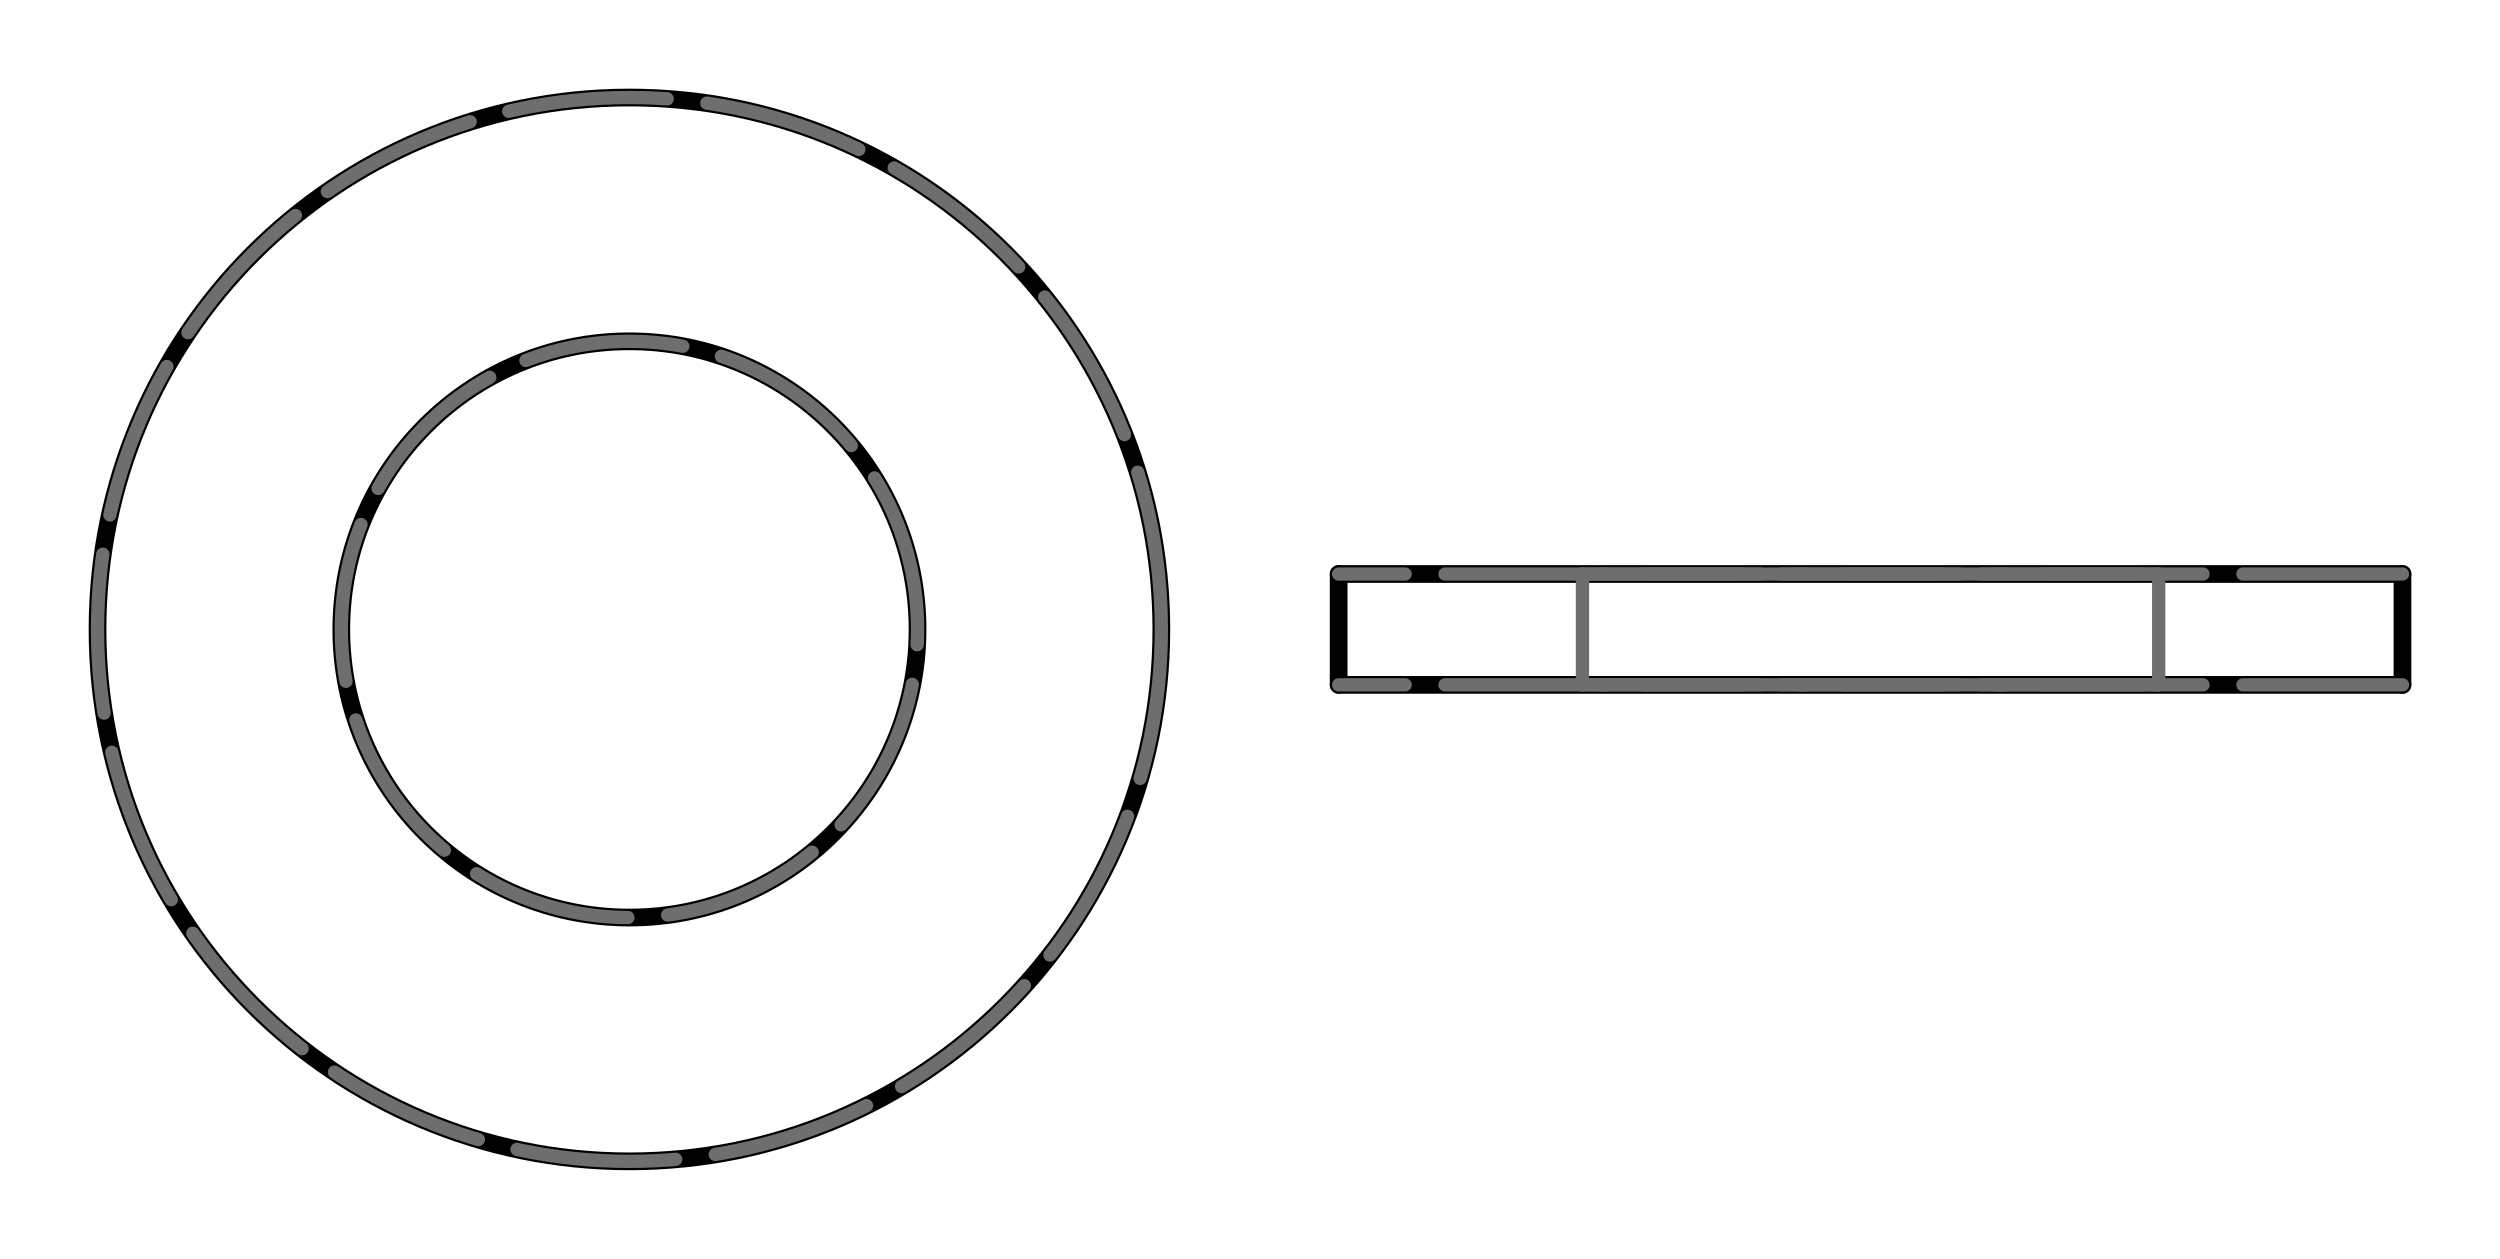
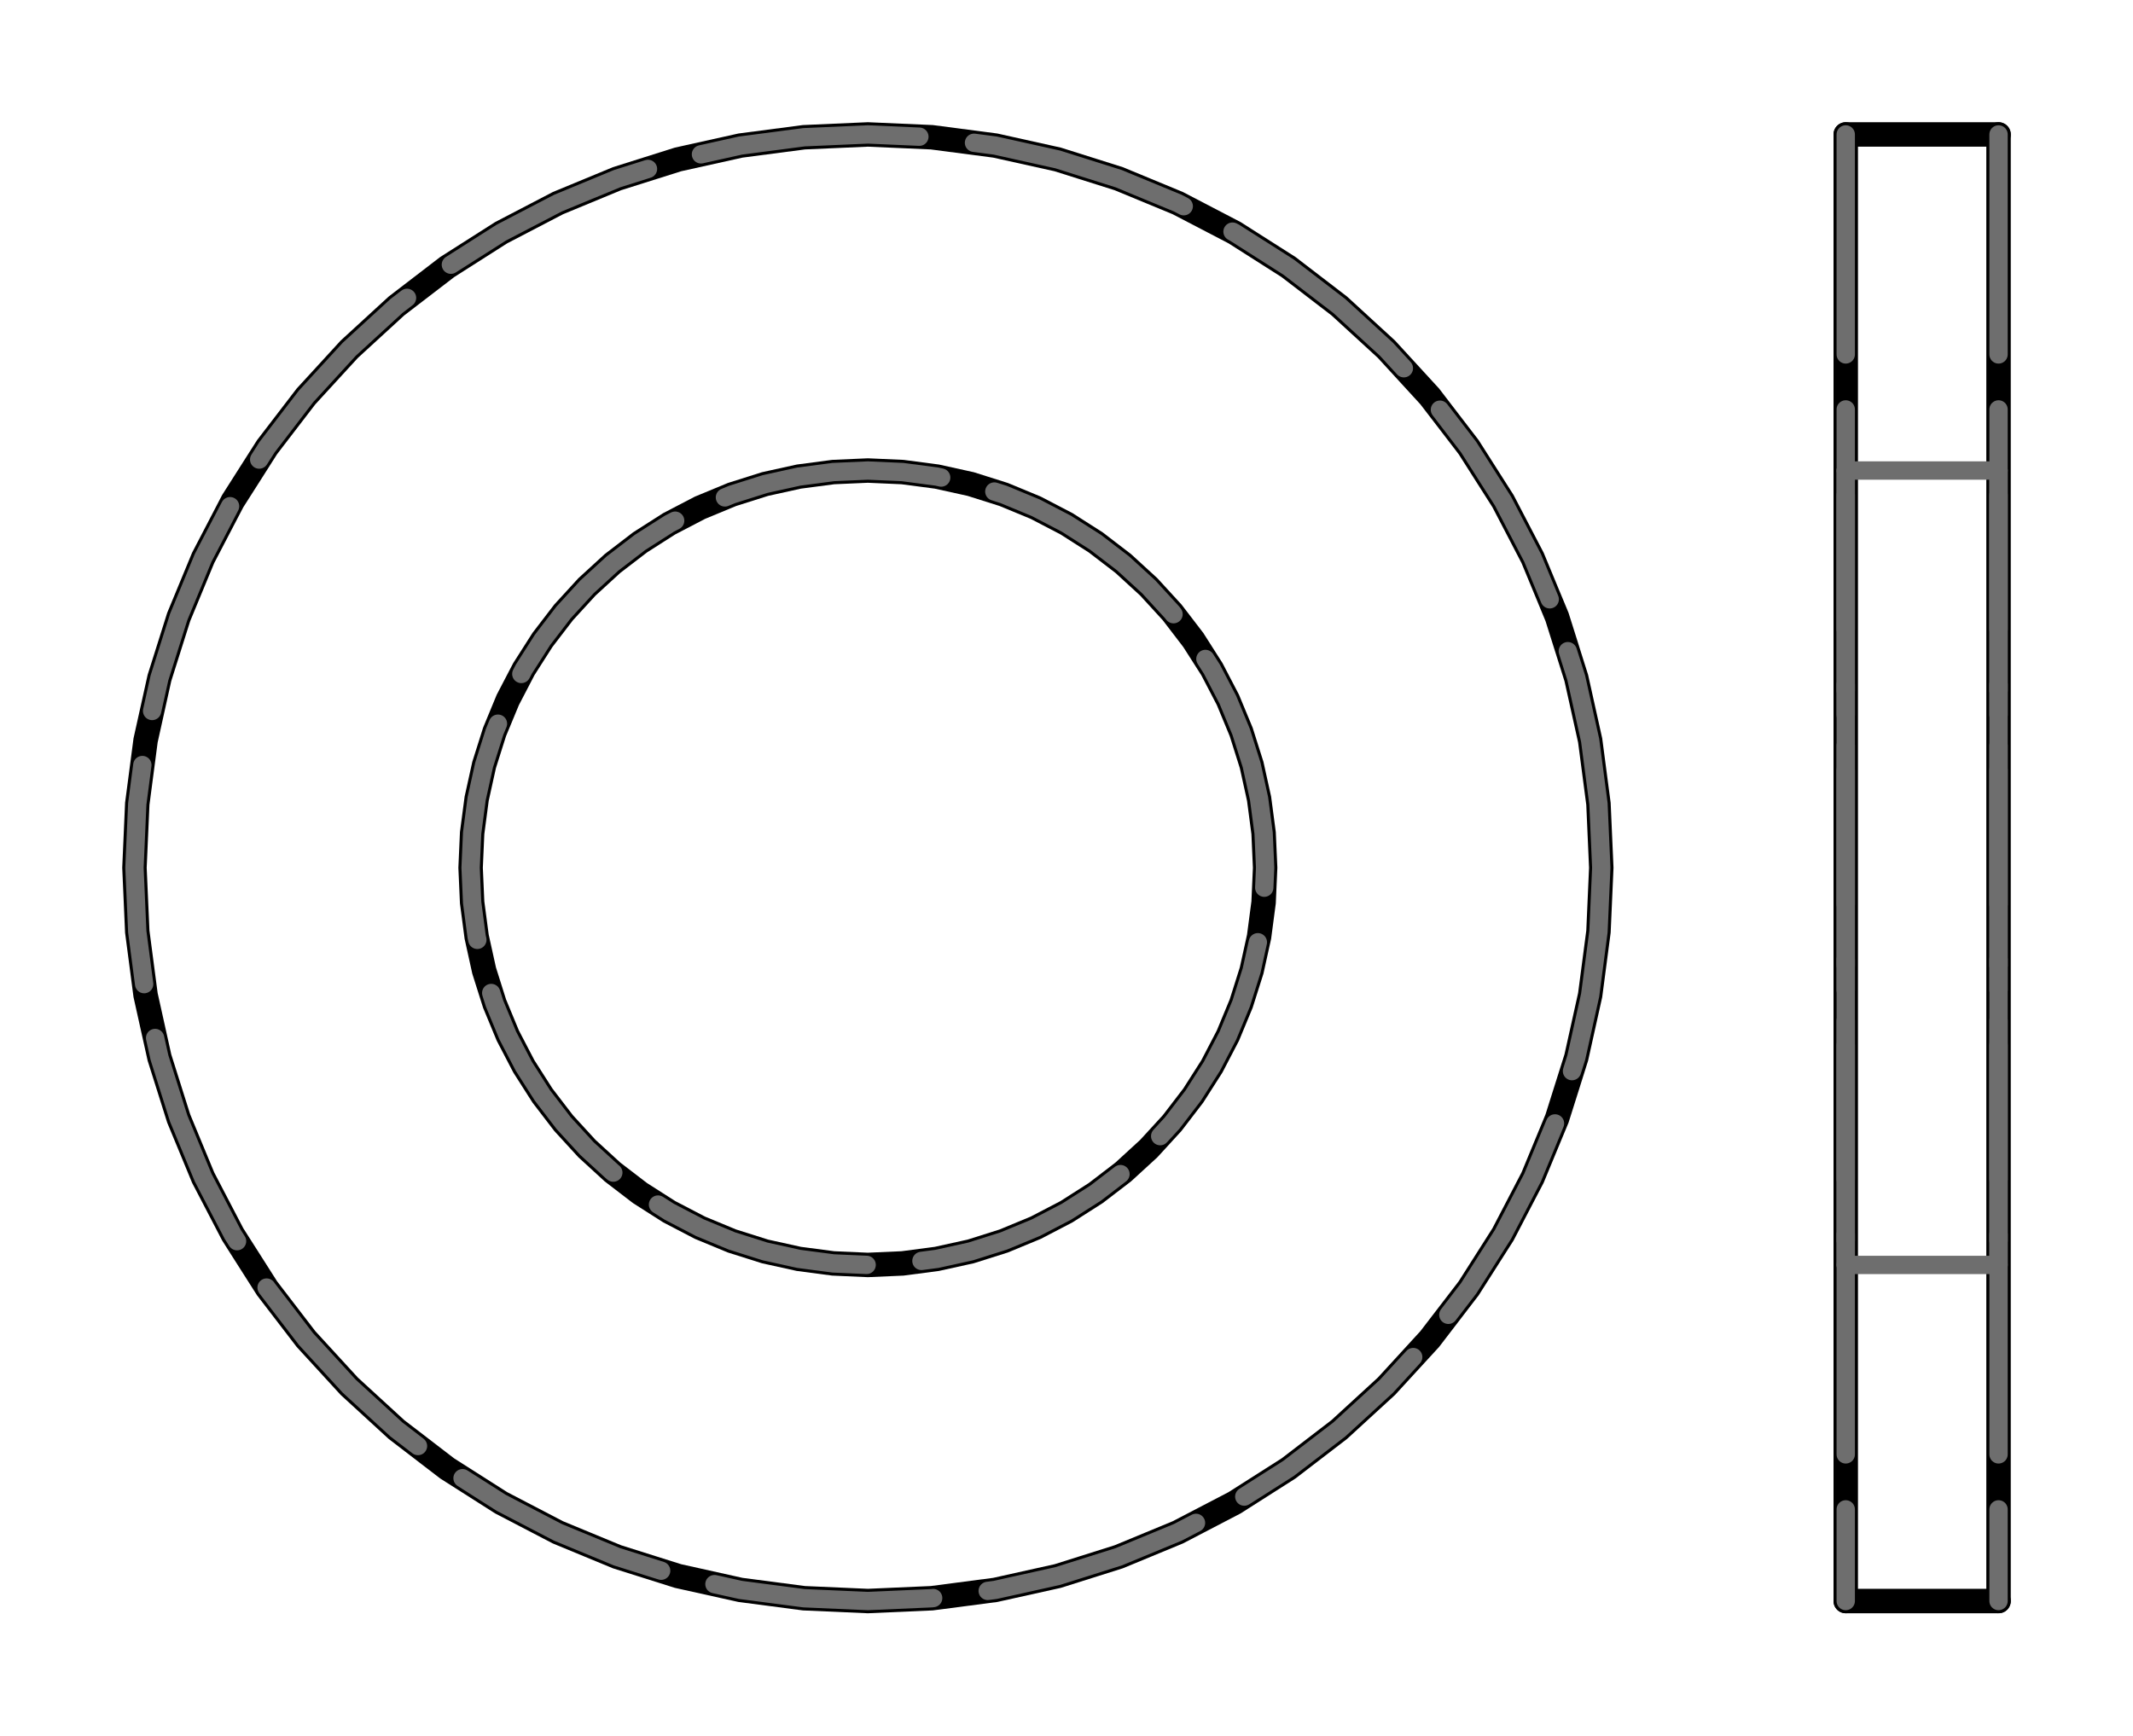
- <svg xmlns="http://www.w3.org/2000/svg" width="56.4mm" height="28.4mm" viewBox="-14.2 -14.2 56.4 28.4" version="1.1">
+ <svg xmlns="http://www.w3.org/2000/svg" width="34.9mm" height="28.4mm" viewBox="-14.2 -14.2 34.9 28.4" version="1.1">
  <g transform="scale(1,-1)" stroke-linecap="round">
    <g fill="none" stroke="rgb(0,0,0)" stroke-width="0.4" id="Visible">
-       <circle cx="0.0" cy="-0.0" r="12.0" />
-       <circle cx="0.0" cy="-0.0" r="6.5" />
-       <path d="M 16.0,1.25 L 16.301,1.25 L 17.188,1.25 L 18.618,1.25 L 20.518,1.25 L 22.793,1.25 L 25.33,1.25 L 28.0,1.25 L 30.67,1.25 L 33.207,1.25 L 35.482,1.25 L 37.382,1.25 L 38.812,1.25 L 39.699,1.25 L 40.0,1.25" />
-       <line x1="40.0" y1="-1.25" x2="40.0" y2="1.25" />
-       <path d="M 16.0,-1.25 L 16.301,-1.25 L 17.188,-1.25 L 18.618,-1.25 L 20.518,-1.25 L 22.793,-1.25 L 25.33,-1.25 L 28.0,-1.25 L 30.67,-1.25 L 33.207,-1.25 L 35.482,-1.25 L 37.382,-1.25 L 38.812,-1.25 L 39.699,-1.25 L 40.0,-1.25" />
-       <line x1="16.0" y1="-1.25" x2="16.0" y2="1.25" />
+       <path d="M 12.0,0.0 L 11.954,1.046 L 11.818,2.084 L 11.591,3.106 L 11.276,4.104 L 10.876,5.071 L 10.392,6.0 L 9.83,6.883 L 9.193,7.713 L 8.485,8.485 L 7.713,9.193 L 6.883,9.83 L 6.0,10.392 L 5.071,10.876 L 4.104,11.276 L 3.106,11.591 L 2.084,11.818 L 1.046,11.954 L 0.0,12.0 L -1.046,11.954 L -2.084,11.818 L -3.106,11.591 L -4.104,11.276 L -5.071,10.876 L -6.0,10.392 L -6.883,9.83 L -7.713,9.193 L -8.485,8.485 L -9.193,7.713 L -9.83,6.883 L -10.392,6.0 L -10.876,5.071 L -11.276,4.104 L -11.591,3.106 L -11.818,2.084 L -11.954,1.046 L -12.0,0.0 L -11.954,-1.046 L -11.818,-2.084 L -11.591,-3.106 L -11.276,-4.104 L -10.876,-5.071 L -10.392,-6.0 L -9.83,-6.883 L -9.193,-7.713 L -8.485,-8.485 L -7.713,-9.193 L -6.883,-9.83 L -6.0,-10.392 L -5.071,-10.876 L -4.104,-11.276 L -3.106,-11.591 L -2.084,-11.818 L -1.046,-11.954 L -0.0,-12.0 L 1.046,-11.954 L 2.084,-11.818 L 3.106,-11.591 L 4.104,-11.276 L 5.071,-10.876 L 6.0,-10.392 L 6.883,-9.83 L 7.713,-9.193 L 8.485,-8.485 L 9.193,-7.713 L 9.83,-6.883 L 10.392,-6.0 L 10.876,-5.071 L 11.276,-4.104 L 11.591,-3.106 L 11.818,-2.084 L 11.954,-1.046 L 12.0,-0.0" />
+       <path d="M 6.5,0.0 L 6.475,0.567 L 6.401,1.129 L 6.279,1.682 L 6.108,2.223 L 5.891,2.747 L 5.629,3.25 L 5.324,3.728 L 4.979,4.178 L 4.596,4.596 L 4.178,4.979 L 3.728,5.324 L 3.25,5.629 L 2.747,5.891 L 2.223,6.108 L 1.682,6.279 L 1.129,6.401 L 0.567,6.475 L -0.0,6.5 L -0.567,6.475 L -1.129,6.401 L -1.682,6.279 L -2.223,6.108 L -2.747,5.891 L -3.25,5.629 L -3.728,5.324 L -4.178,4.979 L -4.596,4.596 L -4.979,4.178 L -5.324,3.728 L -5.629,3.25 L -5.891,2.747 L -6.108,2.223 L -6.279,1.682 L -6.401,1.129 L -6.475,0.567 L -6.5,-0.0 L -6.475,-0.567 L -6.401,-1.129 L -6.279,-1.682 L -6.108,-2.223 L -5.891,-2.747 L -5.629,-3.25 L -5.324,-3.728 L -4.979,-4.178 L -4.596,-4.596 L -4.178,-4.979 L -3.728,-5.324 L -3.25,-5.629 L -2.747,-5.891 L -2.223,-6.108 L -1.682,-6.279 L -1.129,-6.401 L -0.567,-6.475 L 0.0,-6.5 L 0.567,-6.475 L 1.129,-6.401 L 1.682,-6.279 L 2.223,-6.108 L 2.747,-5.891 L 3.25,-5.629 L 3.728,-5.324 L 4.178,-4.979 L 4.596,-4.596 L 4.979,-4.178 L 5.324,-3.728 L 5.629,-3.25 L 5.891,-2.747 L 6.108,-2.223 L 6.279,-1.682 L 6.401,-1.129 L 6.475,-0.567 L 6.5,0.0" />
+       <path d="M 16.0,-12.0 L 16.0,-11.667 L 16.0,-11.333 L 16.0,-11.0 L 16.0,-10.667 L 16.0,-10.333 L 16.0,-10.0 L 16.0,-9.667 L 16.0,-9.333 L 16.0,-9.0 L 16.0,-8.667 L 16.0,-8.333 L 16.0,-8.0 L 16.0,-7.667 L 16.0,-7.333 L 16.0,-7.0 L 16.0,-6.667 L 16.0,-6.333 L 16.0,-6.0 L 16.0,-5.667 L 16.0,-5.333 L 16.0,-5.0 L 16.0,-4.667 L 16.0,-4.333 L 16.0,-4.0 L 16.0,-3.667 L 16.0,-3.333 L 16.0,-3.0 L 16.0,-2.667 L 16.0,-2.333 L 16.0,-2.0 L 16.0,-1.667 L 16.0,-1.333 L 16.0,-1.0 L 16.0,-0.667 L 16.0,-0.333 L 16.0,0.0 L 16.0,0.333 L 16.0,0.667 L 16.0,1.0 L 16.0,1.333 L 16.0,1.667 L 16.0,2.0 L 16.0,2.333 L 16.0,2.667 L 16.0,3.0 L 16.0,3.333 L 16.0,3.667 L 16.0,4.0 L 16.0,4.333 L 16.0,4.667 L 16.0,5.0 L 16.0,5.333 L 16.0,5.667 L 16.0,6.0 L 16.0,6.333 L 16.0,6.667 L 16.0,7.0 L 16.0,7.333 L 16.0,7.667 L 16.0,8.0 L 16.0,8.333 L 16.0,8.667 L 16.0,9.0 L 16.0,9.333 L 16.0,9.667 L 16.0,10.0 L 16.0,10.333 L 16.0,10.667 L 16.0,11.0 L 16.0,11.333 L 16.0,11.667 L 16.0,12.0" />
+       <path d="M 18.5,12.0 L 18.465,12.0 L 18.431,12.0 L 18.396,12.0 L 18.361,12.0 L 18.326,12.0 L 18.292,12.0 L 18.257,12.0 L 18.222,12.0 L 18.188,12.0 L 18.153,12.0 L 18.118,12.0 L 18.083,12.0 L 18.049,12.0 L 18.014,12.0 L 17.979,12.0 L 17.944,12.0 L 17.91,12.0 L 17.875,12.0 L 17.84,12.0 L 17.806,12.0 L 17.771,12.0 L 17.736,12.0 L 17.701,12.0 L 17.667,12.0 L 17.632,12.0 L 17.597,12.0 L 17.562,12.0 L 17.528,12.0 L 17.493,12.0 L 17.458,12.0 L 17.424,12.0 L 17.389,12.0 L 17.354,12.0 L 17.319,12.0 L 17.285,12.0 L 17.25,12.0 L 17.215,12.0 L 17.181,12.0 L 17.146,12.0 L 17.111,12.0 L 17.076,12.0 L 17.042,12.0 L 17.007,12.0 L 16.972,12.0 L 16.938,12.0 L 16.903,12.0 L 16.868,12.0 L 16.833,12.0 L 16.799,12.0 L 16.764,12.0 L 16.729,12.0 L 16.694,12.0 L 16.66,12.0 L 16.625,12.0 L 16.59,12.0 L 16.556,12.0 L 16.521,12.0 L 16.486,12.0 L 16.451,12.0 L 16.417,12.0 L 16.382,12.0 L 16.347,12.0 L 16.312,12.0 L 16.278,12.0 L 16.243,12.0 L 16.208,12.0 L 16.174,12.0 L 16.139,12.0 L 16.104,12.0 L 16.069,12.0 L 16.035,12.0 L 16.0,12.0" />
+       <path d="M 18.5,-12.0 L 18.5,-11.667 L 18.5,-11.333 L 18.5,-11.0 L 18.5,-10.667 L 18.5,-10.333 L 18.5,-10.0 L 18.5,-9.667 L 18.5,-9.333 L 18.5,-9.0 L 18.5,-8.667 L 18.5,-8.333 L 18.5,-8.0 L 18.5,-7.667 L 18.5,-7.333 L 18.5,-7.0 L 18.5,-6.667 L 18.5,-6.333 L 18.5,-6.0 L 18.5,-5.667 L 18.5,-5.333 L 18.5,-5.0 L 18.5,-4.667 L 18.5,-4.333 L 18.5,-4.0 L 18.5,-3.667 L 18.5,-3.333 L 18.5,-3.0 L 18.5,-2.667 L 18.5,-2.333 L 18.5,-2.0 L 18.5,-1.667 L 18.5,-1.333 L 18.5,-1.0 L 18.5,-0.667 L 18.5,-0.333 L 18.5,0.0 L 18.5,0.333 L 18.5,0.667 L 18.5,1.0 L 18.5,1.333 L 18.5,1.667 L 18.5,2.0 L 18.5,2.333 L 18.5,2.667 L 18.5,3.0 L 18.5,3.333 L 18.5,3.667 L 18.5,4.0 L 18.5,4.333 L 18.5,4.667 L 18.5,5.0 L 18.5,5.333 L 18.5,5.667 L 18.5,6.0 L 18.5,6.333 L 18.5,6.667 L 18.5,7.0 L 18.5,7.333 L 18.5,7.667 L 18.5,8.0 L 18.5,8.333 L 18.5,8.667 L 18.5,9.0 L 18.5,9.333 L 18.5,9.667 L 18.5,10.0 L 18.5,10.333 L 18.5,10.667 L 18.5,11.0 L 18.5,11.333 L 18.5,11.667 L 18.5,12.0" />
+       <path d="M 18.5,-12.0 L 18.465,-12.0 L 18.431,-12.0 L 18.396,-12.0 L 18.361,-12.0 L 18.326,-12.0 L 18.292,-12.0 L 18.257,-12.0 L 18.222,-12.0 L 18.188,-12.0 L 18.153,-12.0 L 18.118,-12.0 L 18.083,-12.0 L 18.049,-12.0 L 18.014,-12.0 L 17.979,-12.0 L 17.944,-12.0 L 17.91,-12.0 L 17.875,-12.0 L 17.84,-12.0 L 17.806,-12.0 L 17.771,-12.0 L 17.736,-12.0 L 17.701,-12.0 L 17.667,-12.0 L 17.632,-12.0 L 17.597,-12.0 L 17.562,-12.0 L 17.528,-12.0 L 17.493,-12.0 L 17.458,-12.0 L 17.424,-12.0 L 17.389,-12.0 L 17.354,-12.0 L 17.319,-12.0 L 17.285,-12.0 L 17.25,-12.0 L 17.215,-12.0 L 17.181,-12.0 L 17.146,-12.0 L 17.111,-12.0 L 17.076,-12.0 L 17.042,-12.0 L 17.007,-12.0 L 16.972,-12.0 L 16.938,-12.0 L 16.903,-12.0 L 16.868,-12.0 L 16.833,-12.0 L 16.799,-12.0 L 16.764,-12.0 L 16.729,-12.0 L 16.694,-12.0 L 16.66,-12.0 L 16.625,-12.0 L 16.59,-12.0 L 16.556,-12.0 L 16.521,-12.0 L 16.486,-12.0 L 16.451,-12.0 L 16.417,-12.0 L 16.382,-12.0 L 16.347,-12.0 L 16.312,-12.0 L 16.278,-12.0 L 16.243,-12.0 L 16.208,-12.0 L 16.174,-12.0 L 16.139,-12.0 L 16.104,-12.0 L 16.069,-12.0 L 16.035,-12.0 L 16.0,-12.0" />
    </g>
    <g fill="none" stroke="rgb(110,110,110)" stroke-width="0.3" id="Hidden" stroke-dasharray="3.6 0.9">
-       <circle cx="0.0" cy="-0.0" r="12.0" />
-       <circle cx="0.0" cy="-0.0" r="6.5" />
-       <path d="M 40.0,1.25 L 39.699,1.25 L 38.812,1.25 L 37.382,1.25 L 35.482,1.25 L 33.207,1.25 L 30.67,1.25 L 28.0,1.25 L 25.33,1.25 L 22.793,1.25 L 20.518,1.25 L 18.618,1.25 L 17.188,1.25 L 16.301,1.25 L 16.0,1.25" />
-       <path d="M 40.0,-1.25 L 39.699,-1.25 L 38.812,-1.25 L 37.382,-1.25 L 35.482,-1.25 L 33.207,-1.25 L 30.67,-1.25 L 28.0,-1.25 L 25.33,-1.25 L 22.793,-1.25 L 20.518,-1.25 L 18.618,-1.25 L 17.188,-1.25 L 16.301,-1.25 L 16.0,-1.25" />
-       <path d="M 34.5,1.25 L 34.337,1.25 L 33.856,1.25 L 33.082,1.25 L 32.053,1.25 L 30.82,1.25 L 29.446,1.25 L 28.0,1.25 L 26.554,1.25 L 25.18,1.25 L 23.947,1.25 L 22.918,1.25 L 22.144,1.25 L 21.663,1.25 L 21.5,1.25" />
-       <path d="M 21.5,1.25 L 21.663,1.25 L 22.144,1.25 L 22.918,1.25 L 23.947,1.25 L 25.18,1.25 L 26.554,1.25 L 28.0,1.25 L 29.446,1.25 L 30.82,1.25 L 32.053,1.25 L 33.082,1.25 L 33.856,1.25 L 34.337,1.25 L 34.5,1.25" />
-       <path d="M 34.5,-1.25 L 34.337,-1.25 L 33.856,-1.25 L 33.082,-1.25 L 32.053,-1.25 L 30.82,-1.25 L 29.446,-1.25 L 28.0,-1.25 L 26.554,-1.25 L 25.18,-1.25 L 23.947,-1.25 L 22.918,-1.25 L 22.144,-1.25 L 21.663,-1.25 L 21.5,-1.25" />
-       <path d="M 21.5,-1.25 L 21.663,-1.25 L 22.144,-1.25 L 22.918,-1.25 L 23.947,-1.25 L 25.18,-1.25 L 26.554,-1.25 L 28.0,-1.25 L 29.446,-1.25 L 30.82,-1.25 L 32.053,-1.25 L 33.082,-1.25 L 33.856,-1.25 L 34.337,-1.25 L 34.5,-1.25" />
-       <line x1="34.5" y1="-1.25" x2="34.5" y2="1.25" />
-       <line x1="21.5" y1="-1.25" x2="21.5" y2="1.25" />
+       <path d="M 12.0,0.0 L 11.954,1.046 L 11.818,2.084 L 11.591,3.106 L 11.276,4.104 L 10.876,5.071 L 10.392,6.0 L 9.83,6.883 L 9.193,7.713 L 8.485,8.485 L 7.713,9.193 L 6.883,9.83 L 6.0,10.392 L 5.071,10.876 L 4.104,11.276 L 3.106,11.591 L 2.084,11.818 L 1.046,11.954 L 0.0,12.0 L -1.046,11.954 L -2.084,11.818 L -3.106,11.591 L -4.104,11.276 L -5.071,10.876 L -6.0,10.392 L -6.883,9.83 L -7.713,9.193 L -8.485,8.485 L -9.193,7.713 L -9.83,6.883 L -10.392,6.0 L -10.876,5.071 L -11.276,4.104 L -11.591,3.106 L -11.818,2.084 L -11.954,1.046 L -12.0,0.0 L -11.954,-1.046 L -11.818,-2.084 L -11.591,-3.106 L -11.276,-4.104 L -10.876,-5.071 L -10.392,-6.0 L -9.83,-6.883 L -9.193,-7.713 L -8.485,-8.485 L -7.713,-9.193 L -6.883,-9.83 L -6.0,-10.392 L -5.071,-10.876 L -4.104,-11.276 L -3.106,-11.591 L -2.084,-11.818 L -1.046,-11.954 L -0.0,-12.0 L 1.046,-11.954 L 2.084,-11.818 L 3.106,-11.591 L 4.104,-11.276 L 5.071,-10.876 L 6.0,-10.392 L 6.883,-9.83 L 7.713,-9.193 L 8.485,-8.485 L 9.193,-7.713 L 9.83,-6.883 L 10.392,-6.0 L 10.876,-5.071 L 11.276,-4.104 L 11.591,-3.106 L 11.818,-2.084 L 11.954,-1.046 L 12.0,-0.0" />
+       <path d="M 6.5,0.0 L 6.475,0.567 L 6.401,1.129 L 6.279,1.682 L 6.108,2.223 L 5.891,2.747 L 5.629,3.25 L 5.324,3.728 L 4.979,4.178 L 4.596,4.596 L 4.178,4.979 L 3.728,5.324 L 3.25,5.629 L 2.747,5.891 L 2.223,6.108 L 1.682,6.279 L 1.129,6.401 L 0.567,6.475 L -0.0,6.5 L -0.567,6.475 L -1.129,6.401 L -1.682,6.279 L -2.223,6.108 L -2.747,5.891 L -3.25,5.629 L -3.728,5.324 L -4.178,4.979 L -4.596,4.596 L -4.979,4.178 L -5.324,3.728 L -5.629,3.25 L -5.891,2.747 L -6.108,2.223 L -6.279,1.682 L -6.401,1.129 L -6.475,0.567 L -6.5,-0.0 L -6.475,-0.567 L -6.401,-1.129 L -6.279,-1.682 L -6.108,-2.223 L -5.891,-2.747 L -5.629,-3.25 L -5.324,-3.728 L -4.979,-4.178 L -4.596,-4.596 L -4.178,-4.979 L -3.728,-5.324 L -3.25,-5.629 L -2.747,-5.891 L -2.223,-6.108 L -1.682,-6.279 L -1.129,-6.401 L -0.567,-6.475 L 0.0,-6.5 L 0.567,-6.475 L 1.129,-6.401 L 1.682,-6.279 L 2.223,-6.108 L 2.747,-5.891 L 3.25,-5.629 L 3.728,-5.324 L 4.178,-4.979 L 4.596,-4.596 L 4.979,-4.178 L 5.324,-3.728 L 5.629,-3.25 L 5.891,-2.747 L 6.108,-2.223 L 6.279,-1.682 L 6.401,-1.129 L 6.475,-0.567 L 6.5,0.0" />
+       <path d="M 16.0,12.0 L 16.0,11.667 L 16.0,11.333 L 16.0,11.0 L 16.0,10.667 L 16.0,10.333 L 16.0,10.0 L 16.0,9.667 L 16.0,9.333 L 16.0,9.0 L 16.0,8.667 L 16.0,8.333 L 16.0,8.0 L 16.0,7.667 L 16.0,7.333 L 16.0,7.0 L 16.0,6.667 L 16.0,6.333 L 16.0,6.0 L 16.0,5.667 L 16.0,5.333 L 16.0,5.0 L 16.0,4.667 L 16.0,4.333 L 16.0,4.0 L 16.0,3.667 L 16.0,3.333 L 16.0,3.0 L 16.0,2.667 L 16.0,2.333 L 16.0,2.0 L 16.0,1.667 L 16.0,1.333 L 16.0,1.0 L 16.0,0.667 L 16.0,0.333 L 16.0,0.0 L 16.0,-0.333 L 16.0,-0.667 L 16.0,-1.0 L 16.0,-1.333 L 16.0,-1.667 L 16.0,-2.0 L 16.0,-2.333 L 16.0,-2.667 L 16.0,-3.0 L 16.0,-3.333 L 16.0,-3.667 L 16.0,-4.0 L 16.0,-4.333 L 16.0,-4.667 L 16.0,-5.0 L 16.0,-5.333 L 16.0,-5.667 L 16.0,-6.0 L 16.0,-6.333 L 16.0,-6.667 L 16.0,-7.0 L 16.0,-7.333 L 16.0,-7.667 L 16.0,-8.0 L 16.0,-8.333 L 16.0,-8.667 L 16.0,-9.0 L 16.0,-9.333 L 16.0,-9.667 L 16.0,-10.0 L 16.0,-10.333 L 16.0,-10.667 L 16.0,-11.0 L 16.0,-11.333 L 16.0,-11.667 L 16.0,-12.0" />
+       <path d="M 18.5,12.0 L 18.5,11.667 L 18.5,11.333 L 18.5,11.0 L 18.5,10.667 L 18.5,10.333 L 18.5,10.0 L 18.5,9.667 L 18.5,9.333 L 18.5,9.0 L 18.5,8.667 L 18.5,8.333 L 18.5,8.0 L 18.5,7.667 L 18.5,7.333 L 18.5,7.0 L 18.5,6.667 L 18.5,6.333 L 18.5,6.0 L 18.5,5.667 L 18.5,5.333 L 18.5,5.0 L 18.5,4.667 L 18.5,4.333 L 18.5,4.0 L 18.5,3.667 L 18.5,3.333 L 18.5,3.0 L 18.5,2.667 L 18.5,2.333 L 18.5,2.0 L 18.5,1.667 L 18.5,1.333 L 18.5,1.0 L 18.5,0.667 L 18.5,0.333 L 18.5,0.0 L 18.5,-0.333 L 18.5,-0.667 L 18.5,-1.0 L 18.5,-1.333 L 18.5,-1.667 L 18.5,-2.0 L 18.5,-2.333 L 18.5,-2.667 L 18.5,-3.0 L 18.5,-3.333 L 18.5,-3.667 L 18.5,-4.0 L 18.5,-4.333 L 18.5,-4.667 L 18.5,-5.0 L 18.5,-5.333 L 18.5,-5.667 L 18.5,-6.0 L 18.5,-6.333 L 18.5,-6.667 L 18.5,-7.0 L 18.5,-7.333 L 18.5,-7.667 L 18.5,-8.0 L 18.5,-8.333 L 18.5,-8.667 L 18.5,-9.0 L 18.5,-9.333 L 18.5,-9.667 L 18.5,-10.0 L 18.5,-10.333 L 18.5,-10.667 L 18.5,-11.0 L 18.5,-11.333 L 18.5,-11.667 L 18.5,-12.0" />
+       <path d="M 16.0,6.5 L 16.0,6.319 L 16.0,6.139 L 16.0,5.958 L 16.0,5.778 L 16.0,5.597 L 16.0,5.417 L 16.0,5.236 L 16.0,5.056 L 16.0,4.875 L 16.0,4.694 L 16.0,4.514 L 16.0,4.333 L 16.0,4.153 L 16.0,3.972 L 16.0,3.792 L 16.0,3.611 L 16.0,3.431 L 16.0,3.25 L 16.0,3.069 L 16.0,2.889 L 16.0,2.708 L 16.0,2.528 L 16.0,2.347 L 16.0,2.167 L 16.0,1.986 L 16.0,1.806 L 16.0,1.625 L 16.0,1.444 L 16.0,1.264 L 16.0,1.083 L 16.0,0.903 L 16.0,0.722 L 16.0,0.542 L 16.0,0.361 L 16.0,0.181 L 16.0,0.0 L 16.0,-0.181 L 16.0,-0.361 L 16.0,-0.542 L 16.0,-0.722 L 16.0,-0.903 L 16.0,-1.083 L 16.0,-1.264 L 16.0,-1.444 L 16.0,-1.625 L 16.0,-1.806 L 16.0,-1.986 L 16.0,-2.167 L 16.0,-2.347 L 16.0,-2.528 L 16.0,-2.708 L 16.0,-2.889 L 16.0,-3.069 L 16.0,-3.25 L 16.0,-3.431 L 16.0,-3.611 L 16.0,-3.792 L 16.0,-3.972 L 16.0,-4.153 L 16.0,-4.333 L 16.0,-4.514 L 16.0,-4.694 L 16.0,-4.875 L 16.0,-5.056 L 16.0,-5.236 L 16.0,-5.417 L 16.0,-5.597 L 16.0,-5.778 L 16.0,-5.958 L 16.0,-6.139 L 16.0,-6.319 L 16.0,-6.5" />
+       <path d="M 16.0,-6.5 L 16.0,-6.319 L 16.0,-6.139 L 16.0,-5.958 L 16.0,-5.778 L 16.0,-5.597 L 16.0,-5.417 L 16.0,-5.236 L 16.0,-5.056 L 16.0,-4.875 L 16.0,-4.694 L 16.0,-4.514 L 16.0,-4.333 L 16.0,-4.153 L 16.0,-3.972 L 16.0,-3.792 L 16.0,-3.611 L 16.0,-3.431 L 16.0,-3.25 L 16.0,-3.069 L 16.0,-2.889 L 16.0,-2.708 L 16.0,-2.528 L 16.0,-2.347 L 16.0,-2.167 L 16.0,-1.986 L 16.0,-1.806 L 16.0,-1.625 L 16.0,-1.444 L 16.0,-1.264 L 16.0,-1.083 L 16.0,-0.903 L 16.0,-0.722 L 16.0,-0.542 L 16.0,-0.361 L 16.0,-0.181 L 16.0,0.0 L 16.0,0.181 L 16.0,0.361 L 16.0,0.542 L 16.0,0.722 L 16.0,0.903 L 16.0,1.083 L 16.0,1.264 L 16.0,1.444 L 16.0,1.625 L 16.0,1.806 L 16.0,1.986 L 16.0,2.167 L 16.0,2.347 L 16.0,2.528 L 16.0,2.708 L 16.0,2.889 L 16.0,3.069 L 16.0,3.25 L 16.0,3.431 L 16.0,3.611 L 16.0,3.792 L 16.0,3.972 L 16.0,4.153 L 16.0,4.333 L 16.0,4.514 L 16.0,4.694 L 16.0,4.875 L 16.0,5.056 L 16.0,5.236 L 16.0,5.417 L 16.0,5.597 L 16.0,5.778 L 16.0,5.958 L 16.0,6.139 L 16.0,6.319 L 16.0,6.5" />
+       <path d="M 18.5,6.5 L 18.5,6.319 L 18.5,6.139 L 18.5,5.958 L 18.5,5.778 L 18.5,5.597 L 18.5,5.417 L 18.5,5.236 L 18.5,5.056 L 18.5,4.875 L 18.5,4.694 L 18.5,4.514 L 18.5,4.333 L 18.5,4.153 L 18.5,3.972 L 18.5,3.792 L 18.5,3.611 L 18.5,3.431 L 18.5,3.25 L 18.5,3.069 L 18.5,2.889 L 18.5,2.708 L 18.5,2.528 L 18.5,2.347 L 18.5,2.167 L 18.5,1.986 L 18.5,1.806 L 18.5,1.625 L 18.5,1.444 L 18.5,1.264 L 18.5,1.083 L 18.5,0.903 L 18.5,0.722 L 18.5,0.542 L 18.5,0.361 L 18.5,0.181 L 18.5,0.0 L 18.5,-0.181 L 18.5,-0.361 L 18.5,-0.542 L 18.5,-0.722 L 18.5,-0.903 L 18.5,-1.083 L 18.5,-1.264 L 18.5,-1.444 L 18.5,-1.625 L 18.5,-1.806 L 18.5,-1.986 L 18.5,-2.167 L 18.5,-2.347 L 18.5,-2.528 L 18.5,-2.708 L 18.5,-2.889 L 18.5,-3.069 L 18.5,-3.25 L 18.5,-3.431 L 18.5,-3.611 L 18.5,-3.792 L 18.5,-3.972 L 18.5,-4.153 L 18.5,-4.333 L 18.5,-4.514 L 18.5,-4.694 L 18.5,-4.875 L 18.5,-5.056 L 18.5,-5.236 L 18.5,-5.417 L 18.5,-5.597 L 18.5,-5.778 L 18.5,-5.958 L 18.5,-6.139 L 18.5,-6.319 L 18.5,-6.5" />
+       <path d="M 18.5,-6.5 L 18.5,-6.319 L 18.5,-6.139 L 18.5,-5.958 L 18.5,-5.778 L 18.5,-5.597 L 18.5,-5.417 L 18.5,-5.236 L 18.5,-5.056 L 18.5,-4.875 L 18.5,-4.694 L 18.5,-4.514 L 18.5,-4.333 L 18.5,-4.153 L 18.5,-3.972 L 18.5,-3.792 L 18.5,-3.611 L 18.5,-3.431 L 18.5,-3.25 L 18.5,-3.069 L 18.5,-2.889 L 18.5,-2.708 L 18.5,-2.528 L 18.5,-2.347 L 18.5,-2.167 L 18.5,-1.986 L 18.5,-1.806 L 18.5,-1.625 L 18.5,-1.444 L 18.5,-1.264 L 18.5,-1.083 L 18.5,-0.903 L 18.5,-0.722 L 18.5,-0.542 L 18.5,-0.361 L 18.5,-0.181 L 18.5,0.0 L 18.5,0.181 L 18.5,0.361 L 18.5,0.542 L 18.5,0.722 L 18.5,0.903 L 18.5,1.083 L 18.5,1.264 L 18.5,1.444 L 18.5,1.625 L 18.5,1.806 L 18.5,1.986 L 18.5,2.167 L 18.5,2.347 L 18.5,2.528 L 18.5,2.708 L 18.5,2.889 L 18.5,3.069 L 18.5,3.25 L 18.5,3.431 L 18.5,3.611 L 18.5,3.792 L 18.5,3.972 L 18.5,4.153 L 18.5,4.333 L 18.5,4.514 L 18.5,4.694 L 18.5,4.875 L 18.5,5.056 L 18.5,5.236 L 18.5,5.417 L 18.5,5.597 L 18.5,5.778 L 18.5,5.958 L 18.5,6.139 L 18.5,6.319 L 18.5,6.5" />
+       <path d="M 18.5,6.5 L 18.465,6.5 L 18.431,6.5 L 18.396,6.5 L 18.361,6.5 L 18.326,6.5 L 18.292,6.5 L 18.257,6.5 L 18.222,6.5 L 18.188,6.5 L 18.153,6.5 L 18.118,6.5 L 18.083,6.5 L 18.049,6.5 L 18.014,6.5 L 17.979,6.5 L 17.944,6.5 L 17.91,6.5 L 17.875,6.5 L 17.84,6.5 L 17.806,6.5 L 17.771,6.5 L 17.736,6.5 L 17.701,6.5 L 17.667,6.5 L 17.632,6.5 L 17.597,6.5 L 17.562,6.5 L 17.528,6.5 L 17.493,6.5 L 17.458,6.5 L 17.424,6.5 L 17.389,6.5 L 17.354,6.5 L 17.319,6.5 L 17.285,6.5 L 17.25,6.5 L 17.215,6.5 L 17.181,6.5 L 17.146,6.5 L 17.111,6.5 L 17.076,6.5 L 17.042,6.5 L 17.007,6.5 L 16.972,6.5 L 16.938,6.5 L 16.903,6.5 L 16.868,6.5 L 16.833,6.5 L 16.799,6.5 L 16.764,6.5 L 16.729,6.5 L 16.694,6.5 L 16.66,6.5 L 16.625,6.5 L 16.59,6.5 L 16.556,6.5 L 16.521,6.5 L 16.486,6.5 L 16.451,6.5 L 16.417,6.5 L 16.382,6.5 L 16.347,6.5 L 16.312,6.5 L 16.278,6.5 L 16.243,6.5 L 16.208,6.5 L 16.174,6.5 L 16.139,6.5 L 16.104,6.5 L 16.069,6.5 L 16.035,6.5 L 16.0,6.5" />
+       <path d="M 18.5,-6.5 L 18.465,-6.5 L 18.431,-6.5 L 18.396,-6.5 L 18.361,-6.5 L 18.326,-6.5 L 18.292,-6.5 L 18.257,-6.5 L 18.222,-6.5 L 18.188,-6.5 L 18.153,-6.5 L 18.118,-6.5 L 18.083,-6.5 L 18.049,-6.5 L 18.014,-6.5 L 17.979,-6.5 L 17.944,-6.5 L 17.91,-6.5 L 17.875,-6.5 L 17.84,-6.5 L 17.806,-6.5 L 17.771,-6.5 L 17.736,-6.5 L 17.701,-6.5 L 17.667,-6.5 L 17.632,-6.5 L 17.597,-6.5 L 17.562,-6.5 L 17.528,-6.5 L 17.493,-6.5 L 17.458,-6.5 L 17.424,-6.5 L 17.389,-6.5 L 17.354,-6.5 L 17.319,-6.5 L 17.285,-6.5 L 17.25,-6.5 L 17.215,-6.5 L 17.181,-6.5 L 17.146,-6.5 L 17.111,-6.5 L 17.076,-6.5 L 17.042,-6.5 L 17.007,-6.5 L 16.972,-6.5 L 16.938,-6.5 L 16.903,-6.5 L 16.868,-6.5 L 16.833,-6.5 L 16.799,-6.5 L 16.764,-6.5 L 16.729,-6.5 L 16.694,-6.5 L 16.66,-6.5 L 16.625,-6.5 L 16.59,-6.5 L 16.556,-6.5 L 16.521,-6.5 L 16.486,-6.5 L 16.451,-6.5 L 16.417,-6.5 L 16.382,-6.5 L 16.347,-6.5 L 16.312,-6.5 L 16.278,-6.5 L 16.243,-6.5 L 16.208,-6.5 L 16.174,-6.5 L 16.139,-6.5 L 16.104,-6.5 L 16.069,-6.5 L 16.035,-6.5 L 16.0,-6.5" />
    </g>
  </g>
</svg>
